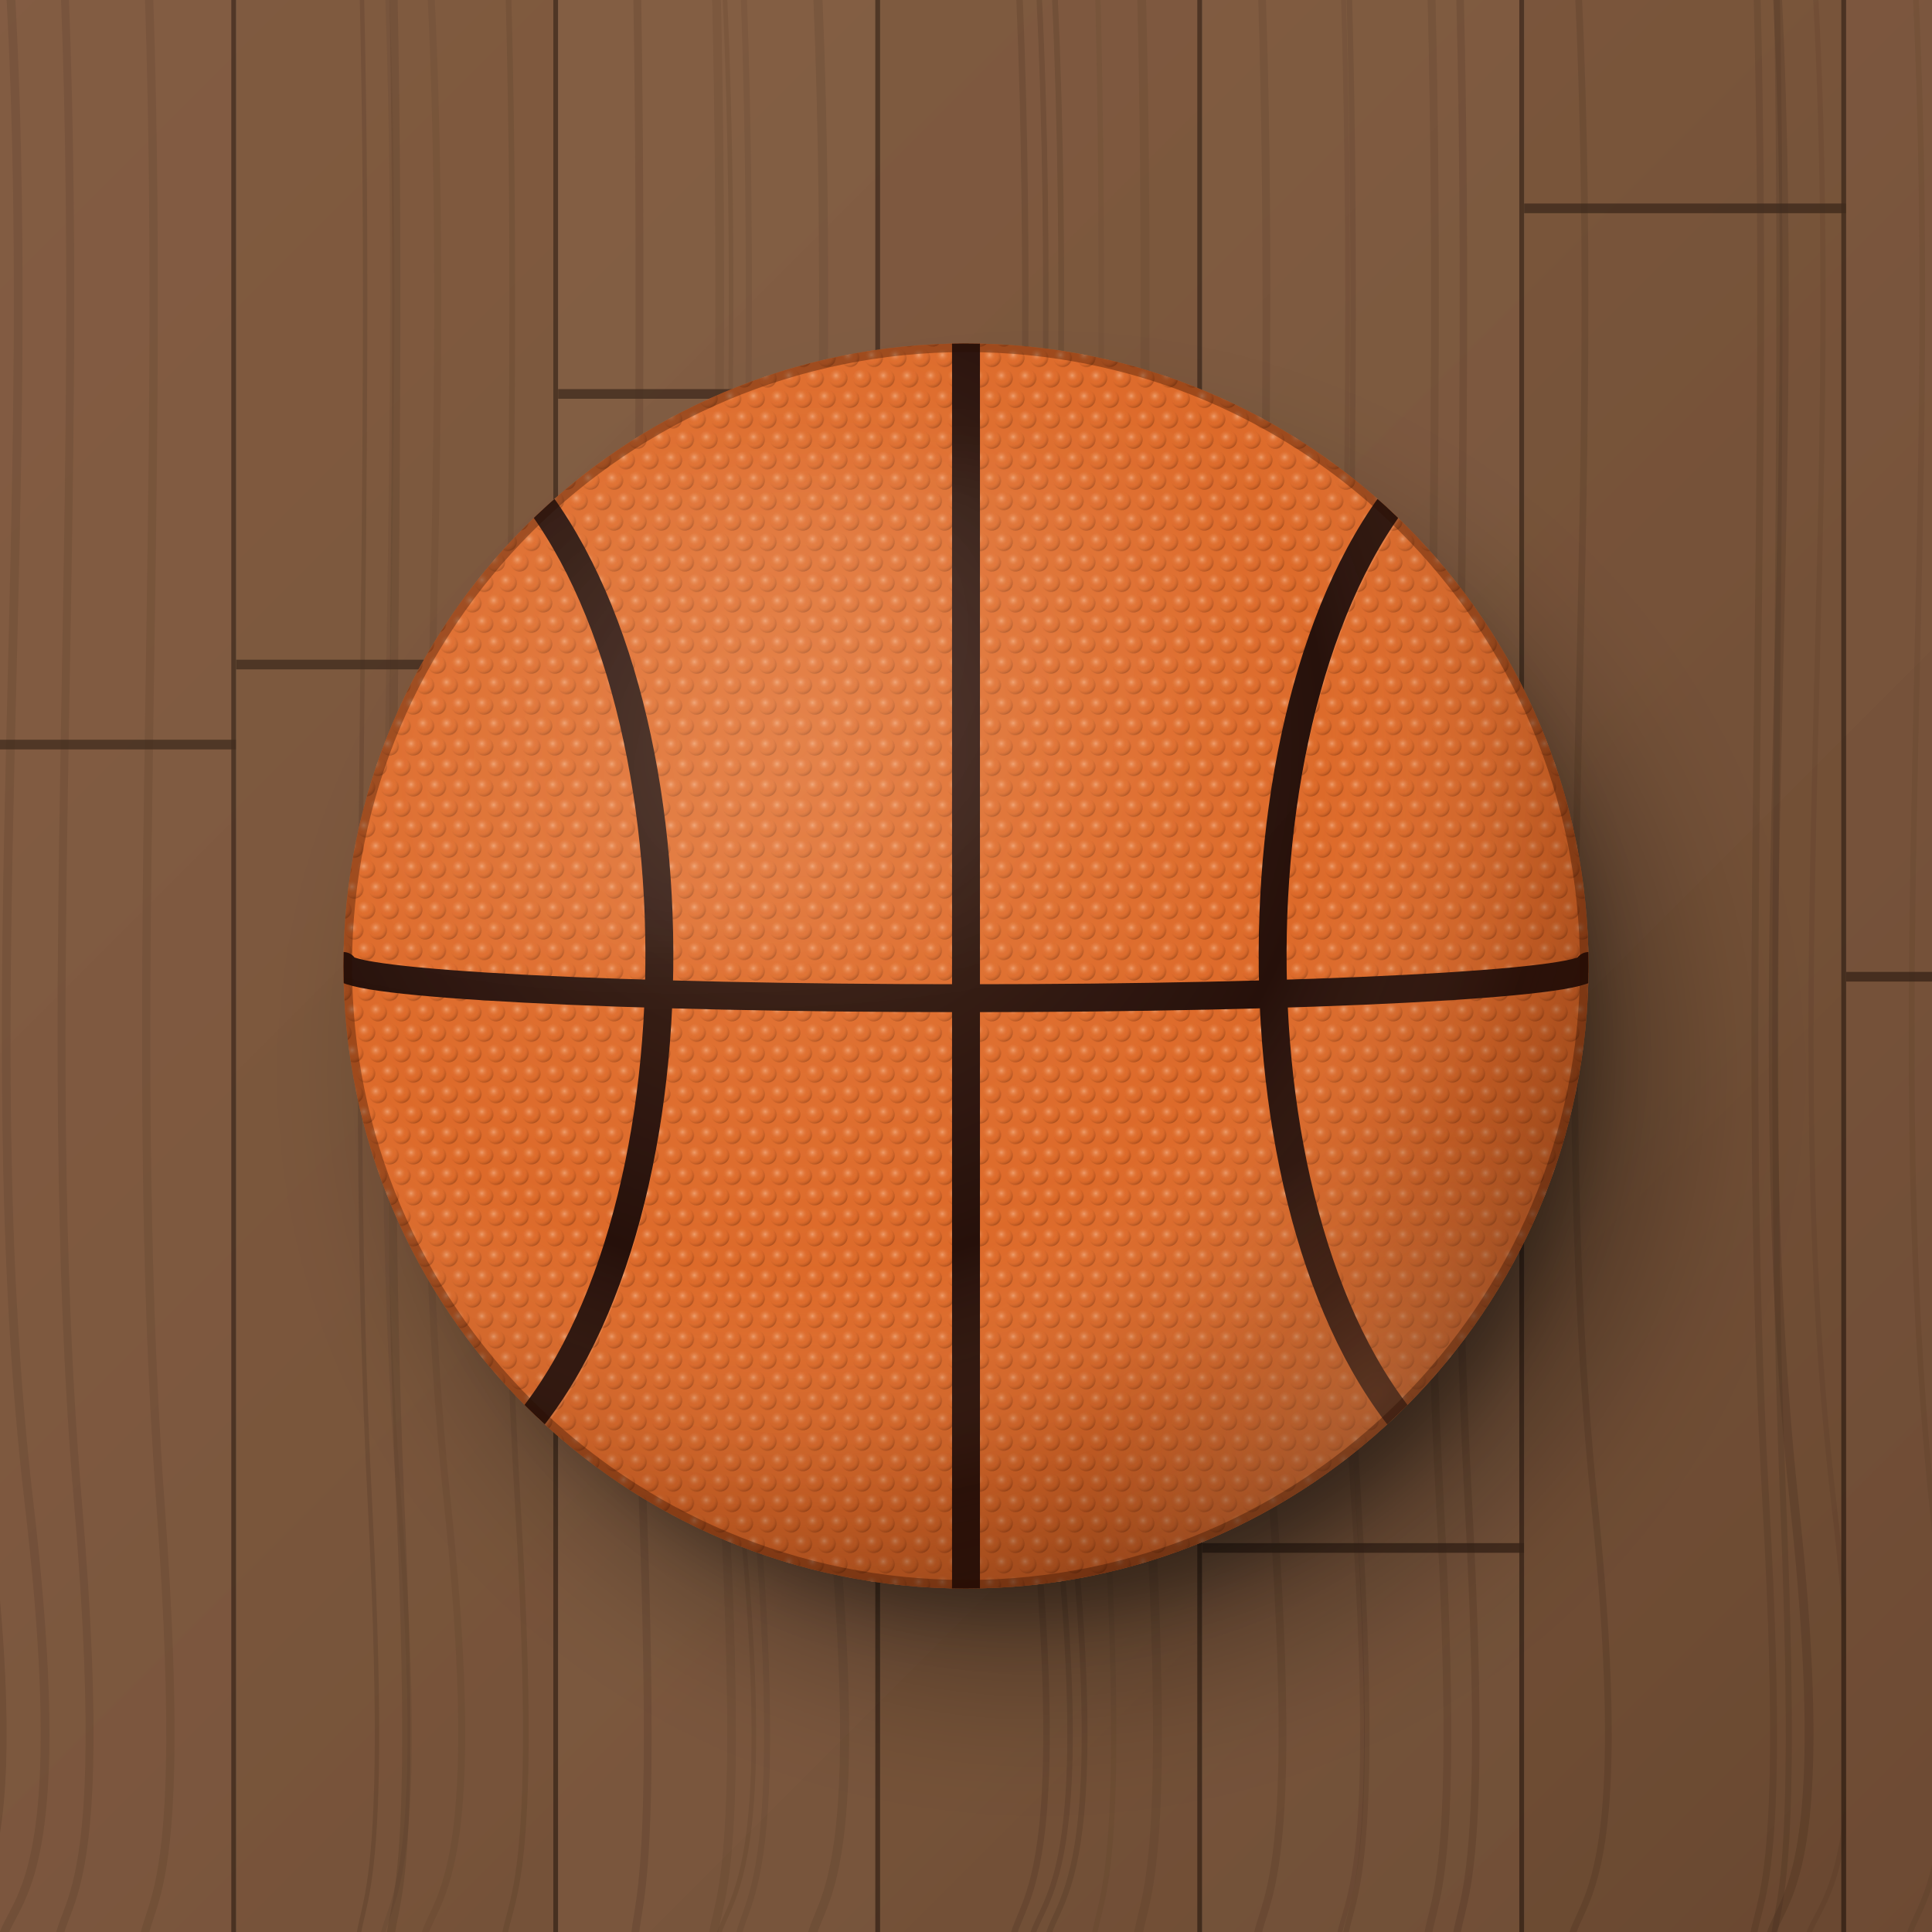
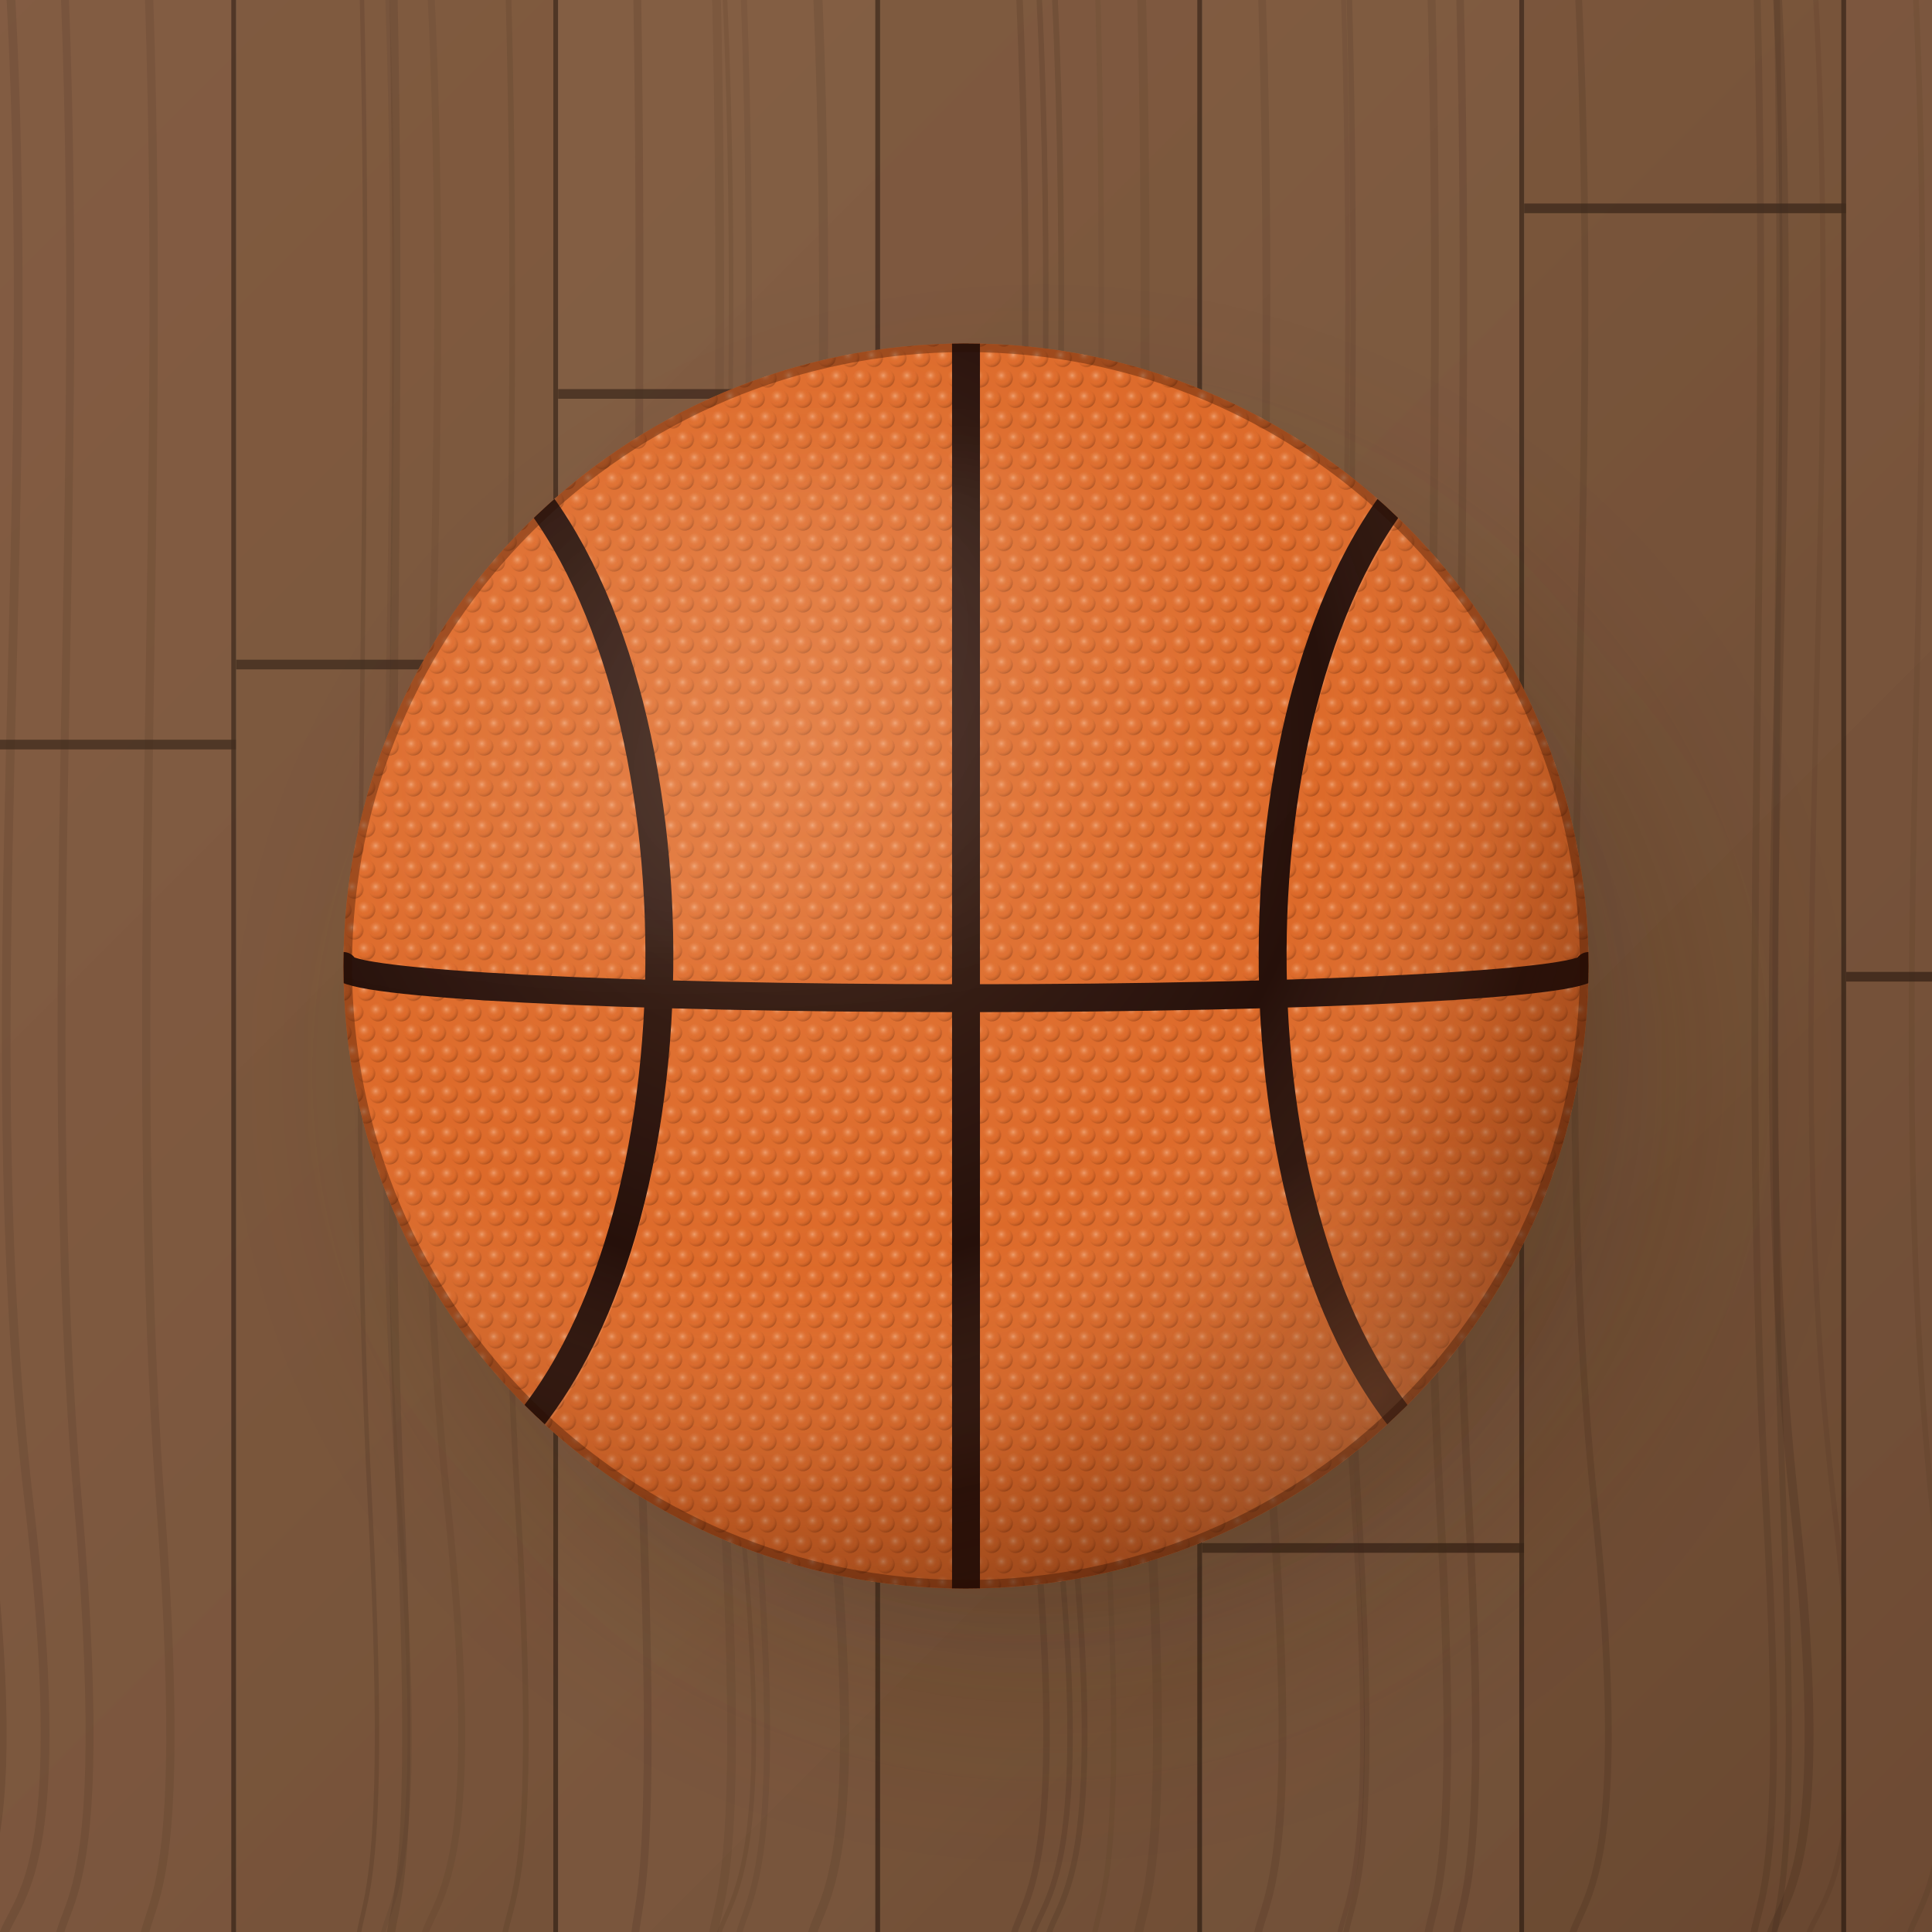
<svg xmlns="http://www.w3.org/2000/svg" viewBox="0 0 180 180">
  <defs>
    <linearGradient id="floorSheen" x1="0" y1="0" x2="1" y2="1">
      <stop offset="0" stop-color="rgba(255, 225, 195, 0.06)" />
      <stop offset="1" stop-color="rgba(0,0,0,0.12)" />
    </linearGradient>
  </defs>
  <rect x="-8" y="0" width="30" height="180" fill="#7b543a" />
  <path d="M0.731 -5 C4.014 45 -2.553 95 2.701 140 S-2.553 175 0.731 185" fill="none" stroke="#452c1b" stroke-width="0.813" opacity="0.206" />
  <path d="M-3.816 -5 C-0.676 45 -6.955 95 -1.932 140 S-6.955 175 -3.816 185" fill="none" stroke="#452c1b" stroke-width="0.377" opacity="0.171" />
  <path d="M-3.349 -5 C0.111 45 -6.809 95 -1.273 140 S-6.809 175 -3.349 185" fill="none" stroke="#452c1b" stroke-width="0.616" opacity="0.256" />
  <path d="M5.845 -5 C8.214 45 3.475 95 7.266 140 S3.475 175 5.845 185" fill="none" stroke="#452c1b" stroke-width="0.739" opacity="0.205" />
  <path d="M13.715 -5 C15.761 45 11.67 95 14.943 140 S11.67 175 13.715 185" fill="none" stroke="#452c1b" stroke-width="0.776" opacity="0.186" />
  <path d="M-8 69.37H22" stroke="#382315" stroke-width="0.9" opacity="0.8" />
  <path d="M22 0V180" stroke="#382315" stroke-width="0.9" opacity="0.8" />
  <rect x="22" y="0" width="30" height="180" fill="#785237" />
  <path d="M36.556 -5 C37.786 45 35.326 95 37.294 140 S35.326 175 36.556 185" fill="none" stroke="#452c1b" stroke-width="0.767" opacity="0.225" />
  <path d="M33.595 -5 C35.042 45 32.148 95 34.463 140 S32.148 175 33.595 185" fill="none" stroke="#452c1b" stroke-width="0.411" opacity="0.257" />
  <path d="M35.915 -5 C38.055 45 33.774 95 37.199 140 S33.774 175 35.915 185" fill="none" stroke="#452c1b" stroke-width="0.407" opacity="0.135" />
  <path d="M39.918 -5 C42.85 45 36.986 95 41.678 140 S36.986 175 39.918 185" fill="none" stroke="#452c1b" stroke-width="0.653" opacity="0.132" />
  <path d="M47.232 -5 C48.897 45 45.568 95 48.231 140 S45.568 175 47.232 185" fill="none" stroke="#452c1b" stroke-width="0.526" opacity="0.203" />
  <path d="M22 61.914H52" stroke="#382315" stroke-width="0.9" opacity="0.8" />
  <path d="M52 0V180" stroke="#382315" stroke-width="0.9" opacity="0.8" />
  <rect x="52" y="0" width="30" height="180" fill="#7d573c" />
  <path d="M67.299 -5 C70.078 45 64.52 95 68.967 140 S64.52 175 67.299 185" fill="none" stroke="#452c1b" stroke-width="0.429" opacity="0.163" />
  <path d="M75.979 -5 C78.543 45 73.415 95 77.518 140 S73.415 175 75.979 185" fill="none" stroke="#452c1b" stroke-width="0.848" opacity="0.173" />
  <path d="M66.629 -5 C68.075 45 65.184 95 67.497 140 S65.184 175 66.629 185" fill="none" stroke="#452c1b" stroke-width="0.81" opacity="0.156" />
  <path d="M69.112 -5 C71.344 45 66.88 95 70.451 140 S66.88 175 69.112 185" fill="none" stroke="#452c1b" stroke-width="0.567" opacity="0.144" />
  <path d="M59.286 -5 C60.291 45 58.28 95 59.889 140 S58.28 175 59.286 185" fill="none" stroke="#452c1b" stroke-width="0.73" opacity="0.217" />
  <path d="M52 36.703H82" stroke="#382315" stroke-width="0.9" opacity="0.8" />
  <path d="M82 0V180" stroke="#382315" stroke-width="0.9" opacity="0.8" />
  <rect x="82" y="0" width="30" height="180" fill="#795338" />
  <path d="M98.033 -5 C100.887 45 95.178 95 99.746 140 S95.178 175 98.033 185" fill="none" stroke="#452c1b" stroke-width="0.536" opacity="0.244" />
  <path d="M94.76 -5 C97.356 45 92.164 95 96.317 140 S92.164 175 94.76 185" fill="none" stroke="#452c1b" stroke-width="0.602" opacity="0.236" />
  <path d="M96.564 -5 C99.528 45 93.599 95 98.342 140 S93.599 175 96.564 185" fill="none" stroke="#452c1b" stroke-width="0.512" opacity="0.254" />
  <path d="M106.236 -5 C107.754 45 104.718 95 107.147 140 S104.718 175 106.236 185" fill="none" stroke="#452c1b" stroke-width="0.825" opacity="0.159" />
  <path d="M102.157 -5 C103.679 45 100.635 95 103.07 140 S100.635 175 102.157 185" fill="none" stroke="#452c1b" stroke-width="0.497" opacity="0.127" />
  <path d="M82 138.898H112" stroke="#382315" stroke-width="0.9" opacity="0.8" />
  <path d="M112 0V180" stroke="#382315" stroke-width="0.9" opacity="0.8" />
  <rect x="112" y="0" width="30" height="180" fill="#7c563b" />
  <path d="M133.24 -5 C134.767 45 131.714 95 134.156 140 S131.714 175 133.24 185" fill="none" stroke="#452c1b" stroke-width="0.728" opacity="0.191" />
  <path d="M125.016 -5 C126.841 45 123.191 95 126.111 140 S123.191 175 125.016 185" fill="none" stroke="#452c1b" stroke-width="0.453" opacity="0.169" />
  <path d="M135.9 -5 C137.411 45 134.388 95 136.806 140 S134.388 175 135.9 185" fill="none" stroke="#452c1b" stroke-width="0.7" opacity="0.215" />
  <path d="M125.569 -5 C127.24 45 123.897 95 126.572 140 S123.897 175 125.569 185" fill="none" stroke="#452c1b" stroke-width="0.518" opacity="0.193" />
  <path d="M117.412 -5 C119.377 45 115.447 95 118.591 140 S115.447 175 117.412 185" fill="none" stroke="#452c1b" stroke-width="0.725" opacity="0.185" />
  <path d="M112 144.22H142" stroke="#382315" stroke-width="0.9" opacity="0.8" />
  <path d="M142 0V180" stroke="#382315" stroke-width="0.9" opacity="0.8" />
  <rect x="142" y="0" width="30" height="180" fill="#775136" />
  <path d="M163.571 -5 C165.15 45 161.992 95 164.519 140 S161.992 175 163.571 185" fill="none" stroke="#452c1b" stroke-width="0.643" opacity="0.216" />
  <path d="M146.827 -5 C149.684 45 143.971 95 148.541 140 S143.971 175 146.827 185" fill="none" stroke="#452c1b" stroke-width="0.631" opacity="0.235" />
  <path d="M165.451 -5 C166.594 45 164.309 95 166.137 140 S164.309 175 165.451 185" fill="none" stroke="#452c1b" stroke-width="0.568" opacity="0.225" />
  <path d="M168.882 -5 C172.16 45 165.604 95 170.849 140 S165.604 175 168.882 185" fill="none" stroke="#452c1b" stroke-width="0.491" opacity="0.147" />
  <path d="M165.345 -5 C168.375 45 162.315 95 167.163 140 S162.315 175 165.345 185" fill="none" stroke="#452c1b" stroke-width="0.826" opacity="0.258" />
  <path d="M142 19.411H172" stroke="#382315" stroke-width="0.9" opacity="0.8" />
  <path d="M172 0V180" stroke="#382315" stroke-width="0.9" opacity="0.8" />
  <rect x="172" y="0" width="30" height="180" fill="#7b543a" />
  <path d="M196.208 -5 C197.804 45 194.612 95 197.166 140 S194.612 175 196.208 185" fill="none" stroke="#452c1b" stroke-width="0.47" opacity="0.257" />
  <path d="M197.186 -5 C200.271 45 194.1 95 199.037 140 S194.1 175 197.186 185" fill="none" stroke="#452c1b" stroke-width="0.631" opacity="0.211" />
  <path d="M183.926 -5 C185.391 45 182.461 95 184.805 140 S182.461 175 183.926 185" fill="none" stroke="#452c1b" stroke-width="0.355" opacity="0.124" />
  <path d="M178.239 -5 C181.15 45 175.328 95 179.986 140 S175.328 175 178.239 185" fill="none" stroke="#452c1b" stroke-width="0.533" opacity="0.132" />
  <path d="M186.791 -5 C190.272 45 183.311 95 188.88 140 S183.311 175 186.791 185" fill="none" stroke="#452c1b" stroke-width="0.627" opacity="0.146" />
  <path d="M172 91H202" stroke="#382315" stroke-width="0.9" opacity="0.8" />
  <path d="M202 0V180" stroke="#382315" stroke-width="0.9" opacity="0.8" />
  <rect width="180" height="180" fill="url(#floorSheen)" />
  <defs>
    <pattern id="pebble" width="2.2" height="3.81" patternUnits="userSpaceOnUse">
      <circle cx="1.1" cy="0.953" r="0.858" fill="url(#bump)" />
      <circle cx="0" cy="2.858" r="0.858" fill="url(#bump)" />
      <circle cx="2.2" cy="2.858" r="0.858" fill="url(#bump)" />
    </pattern>
    <radialGradient id="bump" cx="0.38" cy="0.35" r="0.7">
      <stop offset="0" stop-color="#ffd0ad" stop-opacity="0.55" />
      <stop offset="0.55" stop-color="#e2702e" stop-opacity="0" />
      <stop offset="1" stop-color="#5a2208" stop-opacity="0.5" />
    </radialGradient>
    <radialGradient id="shade" cx="0.36" cy="0.32" r="0.86">
      <stop offset="0" stop-color="#ffc49a" stop-opacity="0.16" />
      <stop offset="0.5" stop-color="#ffc49a" stop-opacity="0" />
      <stop offset="0.72" stop-color="#3d1504" stop-opacity="0.2" />
      <stop offset="0.9" stop-color="#2a0e02" stop-opacity="0.5" />
      <stop offset="1" stop-color="#2a0e02" stop-opacity="0.42" />
    </radialGradient>
    <radialGradient id="bounce" cx="0.5" cy="0.5" r="0.5">
      <stop offset="0" stop-color="#ffb07a" stop-opacity="0.22" />
      <stop offset="1" stop-color="#ffb07a" stop-opacity="0" />
    </radialGradient>
    <filter id="contact" x="-50%" y="-50%" width="200%" height="200%">
      <feGaussianBlur stdDeviation="3" />
    </filter>
    <filter id="soft" x="-50%" y="-50%" width="200%" height="200%">
      <feGaussianBlur stdDeviation="11" />
    </filter>
    <filter id="drop" x="-50%" y="-50%" width="200%" height="200%">
-       <feGaussianBlur stdDeviation="7" />
+       <feGaussianBlur stdDeviation="10" />
    </filter>
    <clipPath id="clip">
      <circle cx="90" cy="90" r="58" />
    </clipPath>
  </defs>
-   <ellipse cx="97" cy="100" rx="58" ry="56" fill="#000" opacity="0.32" filter="url(#drop)" />
-   <ellipse cx="94" cy="96" rx="54" ry="54" fill="#000" opacity="0.35" filter="url(#contact)" />
+   <ellipse cx="97" cy="100" rx="58" ry="56" fill="#3b2210" opacity="0.22" filter="url(#drop)" />
+   <ellipse cx="94" cy="96" rx="54" ry="54" fill="#3b2210" opacity="0.07" filter="url(#contact)" />
  <circle cx="90" cy="90" r="58" fill="#dd6a2a" />
  <g clip-path="url(#clip)">
    <rect x="30" y="30" width="120" height="120" fill="url(#pebble)" opacity="0.9" />
    <g fill="none" stroke-linecap="round">
      <g stroke="#ffb88c" stroke-opacity="0.22" stroke-width="1" transform="translate(0.7 0.7)">
        <path d="M90 28V152M32 90A58 3 0 0 0 148 90" />
        <path d="M48 44C66.3 64 66 117 46.5 135.5M132 44C113.7 64 114 117 133.5 135.5" />
      </g>
      <g stroke="#26100a" stroke-width="2.6">
        <path d="M90 28V152M32 90A58 3 0 0 0 148 90" />
        <path d="M48 44C66.3 64 66 117 46.5 135.5M132 44C113.7 64 114 117 133.5 135.5" />
      </g>
    </g>
    <circle cx="90" cy="90" r="58" fill="url(#shade)" />
    <ellipse cx="128" cy="130" rx="30" ry="22" transform="rotate(-45 128 130)" fill="url(#bounce)" />
    <ellipse cx="72" cy="66" rx="30" ry="21" transform="rotate(-35 72 66)" fill="#fff" opacity="0.08" filter="url(#soft)" />
  </g>
  <circle cx="90" cy="90" r="57.6" fill="none" stroke="#2a0e02" stroke-opacity="0.35" stroke-width="0.8" />
</svg>
